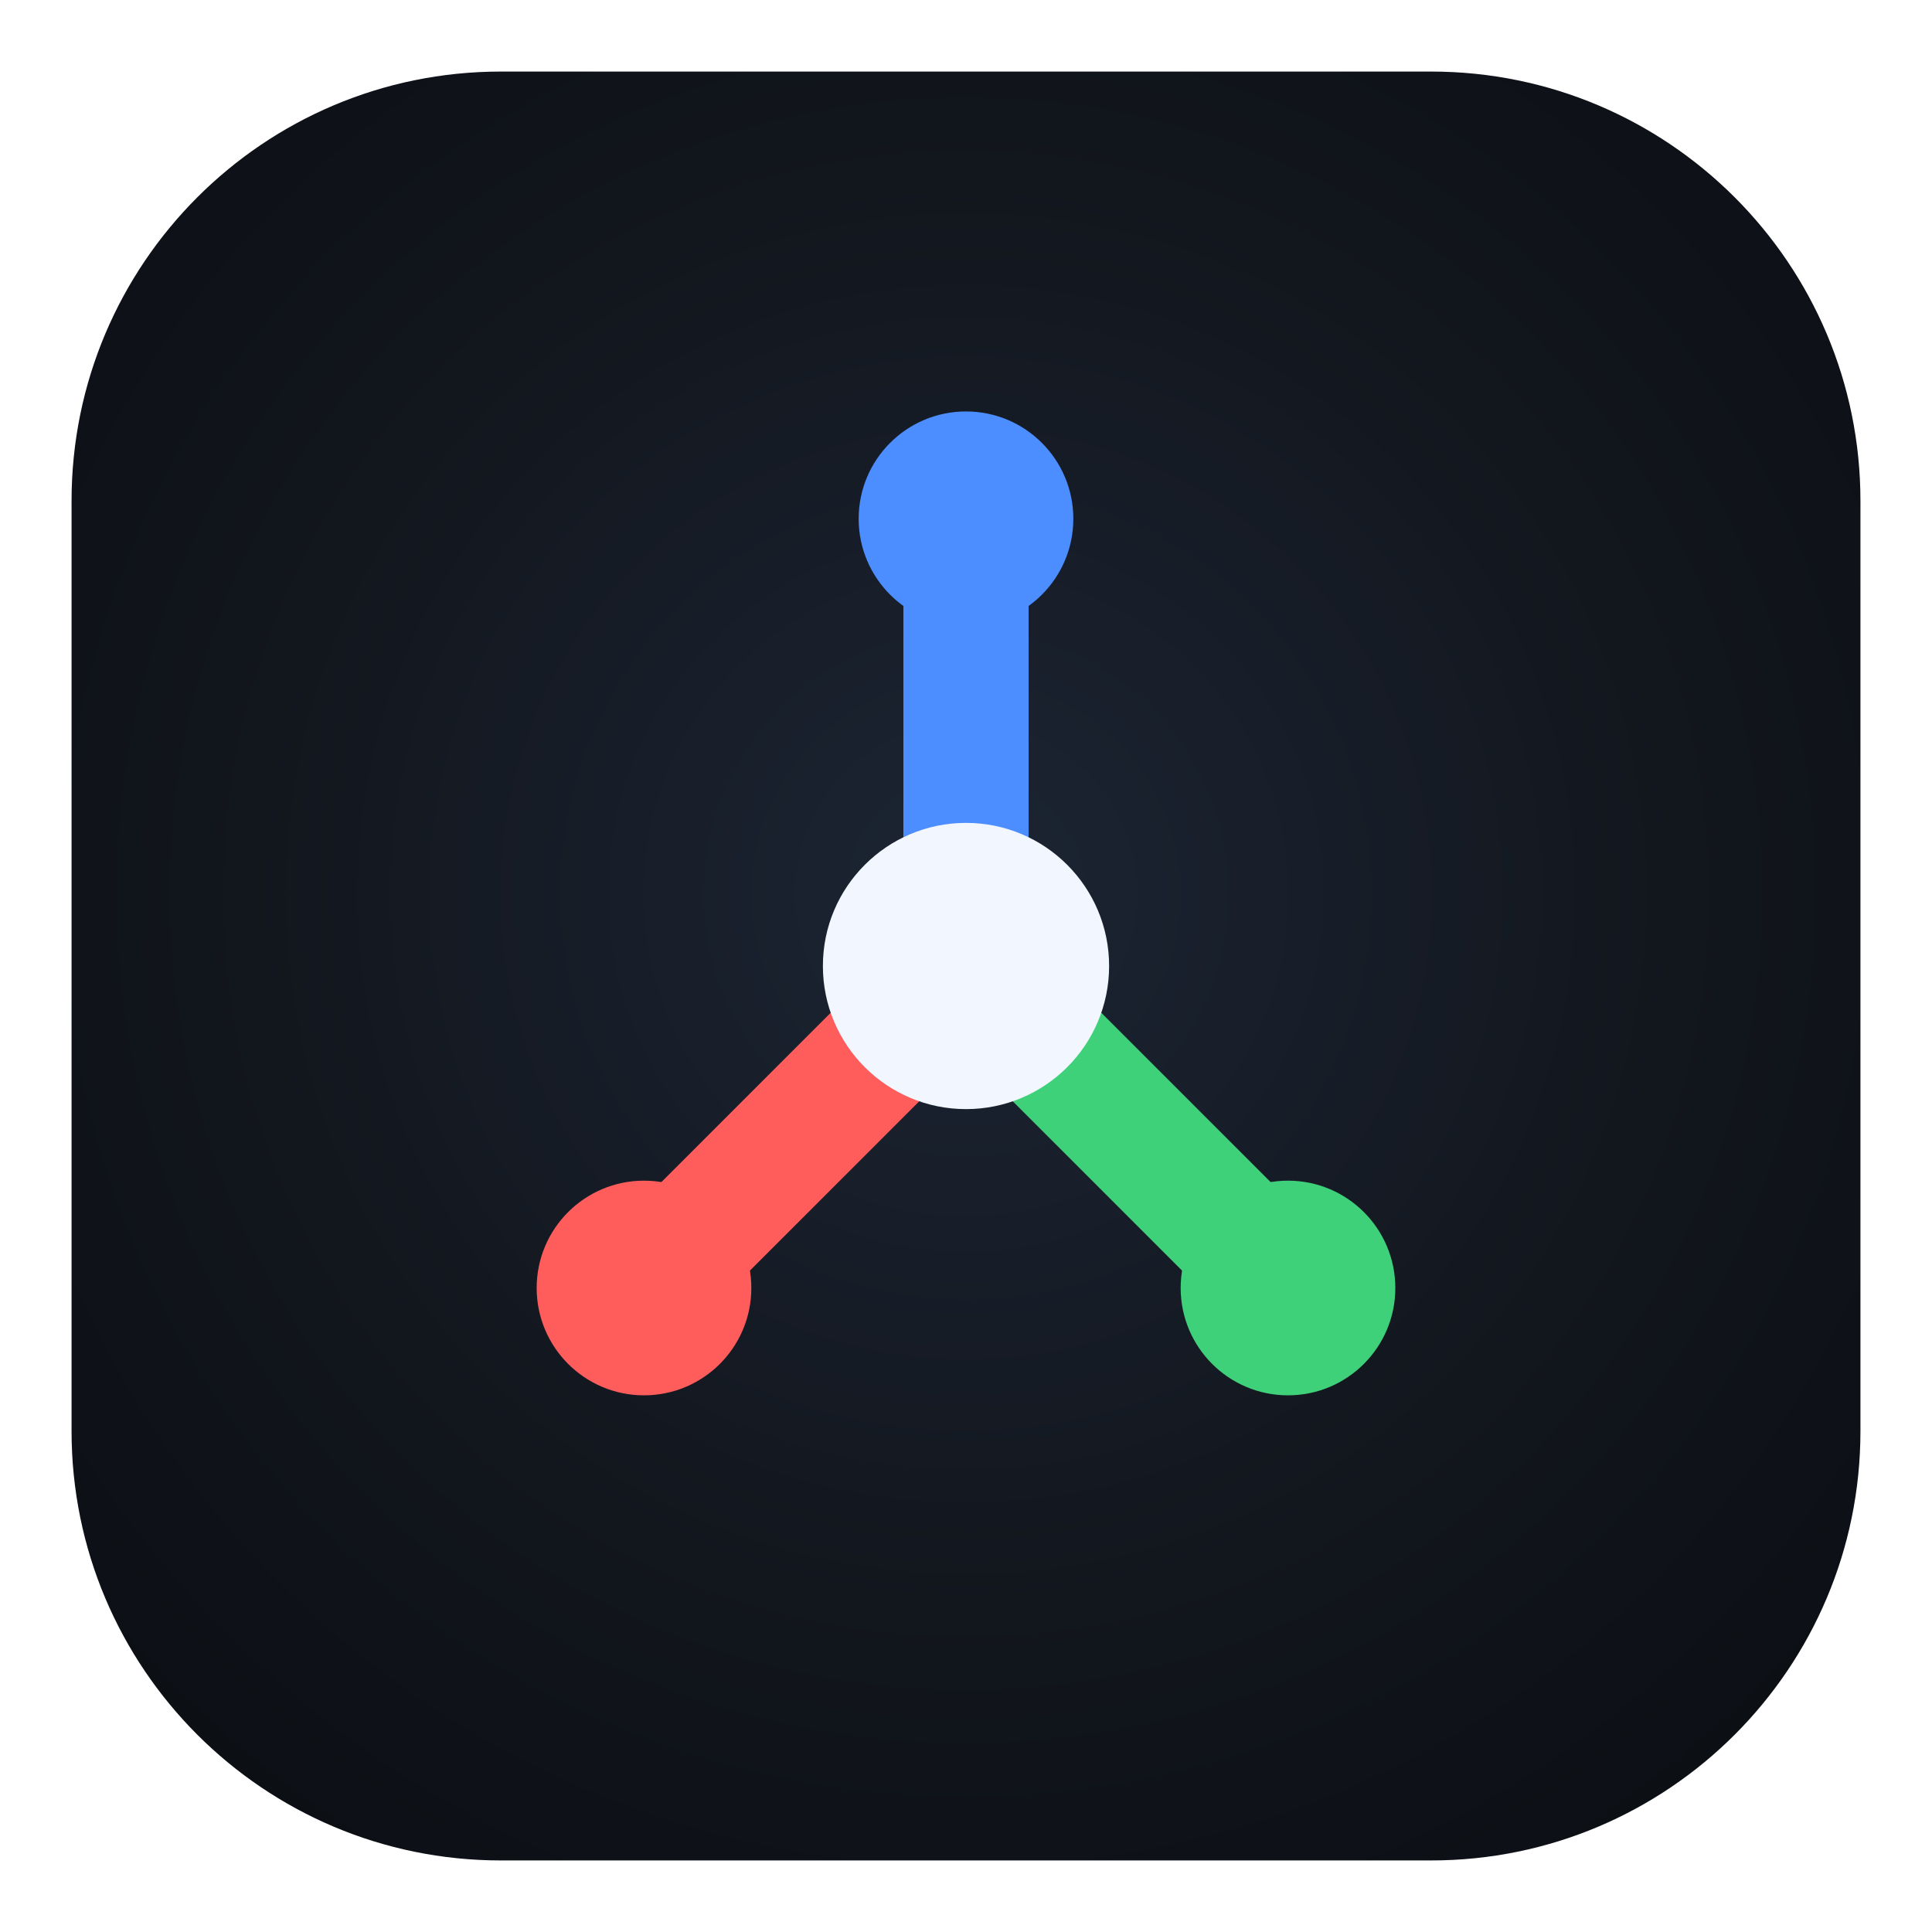
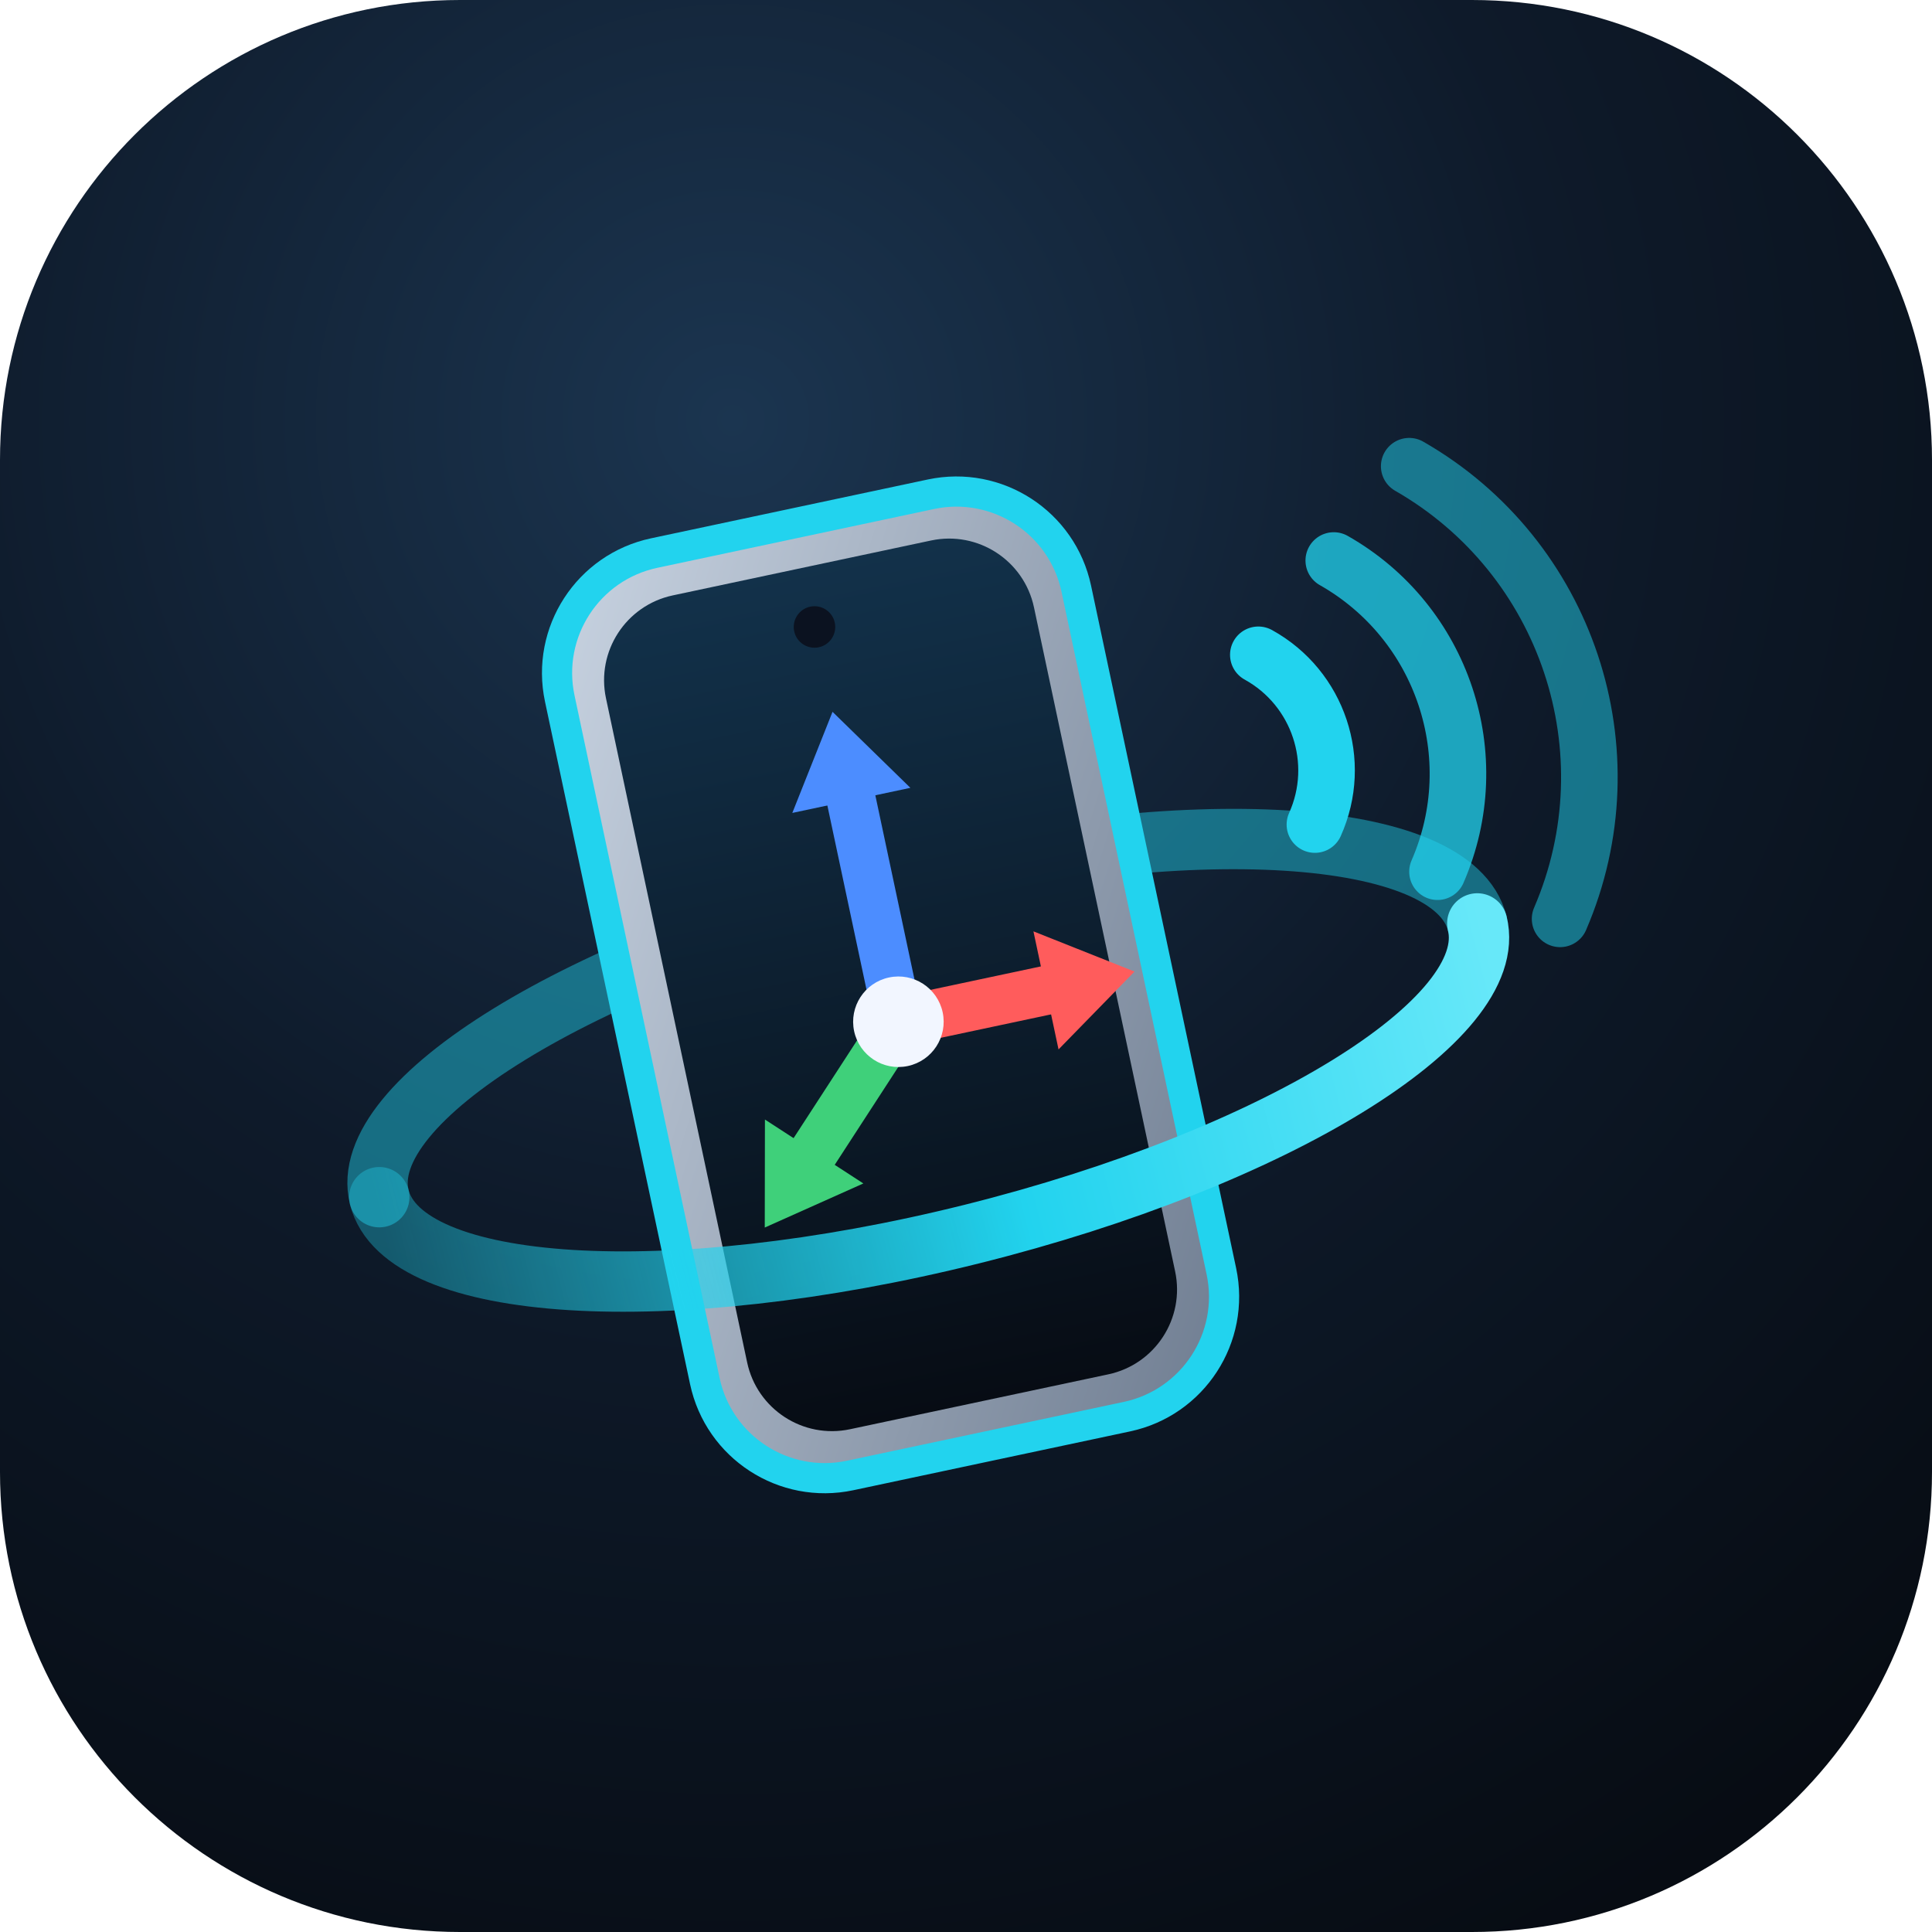
- <svg xmlns="http://www.w3.org/2000/svg" viewBox="0 0 108 108" width="108" height="108" role="img" aria-label="SensorStream">
+ <svg xmlns="http://www.w3.org/2000/svg" viewBox="12 12 84 84" width="84" height="84" role="img" aria-label="SensorStream">
  <defs>
-     <radialGradient id="ss-bg" cx="50%" cy="46%" r="72%">
-       <stop offset="0%" stop-color="#1C2534" />
-       <stop offset="55%" stop-color="#12161D" />
-       <stop offset="100%" stop-color="#0A0D12" />
+     <radialGradient id="bg" cx="38%" cy="22%" r="95%">
+       <stop offset="0%" stop-color="#1B3550" />
+       <stop offset="45%" stop-color="#0E1A2A" />
+       <stop offset="100%" stop-color="#060A10" />
    </radialGradient>
+     <linearGradient id="body" x1="0" y1="0" x2="1" y2="1">
+       <stop offset="0%" stop-color="#C9D4E2" />
+       <stop offset="100%" stop-color="#6E7C90" />
+     </linearGradient>
+     <linearGradient id="screen" x1="0" y1="0" x2="0" y2="1">
+       <stop offset="0%" stop-color="#12314A" />
+       <stop offset="100%" stop-color="#070C14" />
+     </linearGradient>
+     <linearGradient id="ring" x1="0" y1="0" x2="1" y2="0">
+       <stop offset="0%" stop-color="#22D3EE" stop-opacity="0.35" />
+       <stop offset="55%" stop-color="#22D3EE" />
+       <stop offset="100%" stop-color="#67E8F9" />
+     </linearGradient>
  </defs>
-   <rect x="4" y="4" width="100" height="100" rx="24" fill="url(#ss-bg)" />
-   <g stroke-linecap="round" stroke-width="7" fill="none">
-     <line x1="54" y1="54" x2="54" y2="29" stroke="#4C8DFF" />
-     <line x1="54" y1="54" x2="36" y2="72" stroke="#FF5C5C" />
-     <line x1="54" y1="54" x2="72" y2="72" stroke="#3FD07A" />
+   <rect x="12" y="12" width="84" height="84" rx="20" fill="url(#bg)" />
+   <g transform="translate(54 54) scale(0.82) translate(-52 -55)">
+     <g transform="rotate(-14 50 60)">
+       <path d="M20 60 A30 9.5 0 0 1 80 60" fill="none" stroke="#22D3EE" stroke-opacity="0.45" stroke-width="3.2" stroke-linecap="round" />
+     </g>
+     <g transform="rotate(-12 48 56)">
+       <rect x="34" y="31" width="28" height="50" rx="6.5" fill="url(#body)" />
+       <rect x="34" y="31" width="28" height="50" rx="6.5" fill="none" stroke="#22D3EE" stroke-width="1.6" />
+       <rect x="36.4" y="33.4" width="23.2" height="45.2" rx="4.6" fill="url(#screen)" />
+       <circle cx="48" cy="36.6" r="1.1" fill="#0B1220" />
+       <g stroke-linecap="round" stroke-width="2.6" fill="none">
+         <line x1="48" y1="58" x2="48" y2="44.5" stroke="#4C8DFF" />
+         <line x1="48" y1="58" x2="57.5" y2="58" stroke="#FF5C5C" />
+         <line x1="48" y1="58" x2="41.2" y2="64.8" stroke="#3FD07A" />
+       </g>
+       <path d="M48 41.2 L51.2 46 L44.8 46 Z" fill="#4C8DFF" />
+       <path d="M60.8 58 L56 61.2 L56 54.8 Z" fill="#FF5C5C" />
+       <path d="M38.8 67.2 L40 61.6 L44.4 66 Z" fill="#3FD07A" />
+       <circle cx="48" cy="58" r="2.4" fill="#F2F6FF" />
+     </g>
+     <g transform="rotate(-14 50 60)">
+       <path d="M80 60 A30 9.5 0 0 1 20 60" fill="none" stroke="url(#ring)" stroke-width="3.2" stroke-linecap="round" />
+     </g>
+     <g fill="none" stroke="#22D3EE" stroke-linecap="round" stroke-width="3">
+       <path d="M67.5 38.5 A7 7 0 0 1 70.5 47.5" />
+       <path d="M71.5 33.5 A13 13 0 0 1 77 50" stroke-opacity="0.75" />
+       <path d="M75.5 28.5 A19 19 0 0 1 83.5 52.5" stroke-opacity="0.5" />
+     </g>
  </g>
-   <circle cx="54" cy="29" r="6" fill="#4C8DFF" />
-   <circle cx="36" cy="72" r="6" fill="#FF5C5C" />
-   <circle cx="72" cy="72" r="6" fill="#3FD07A" />
-   <circle cx="54" cy="54" r="8" fill="#F2F6FF" />
</svg>
